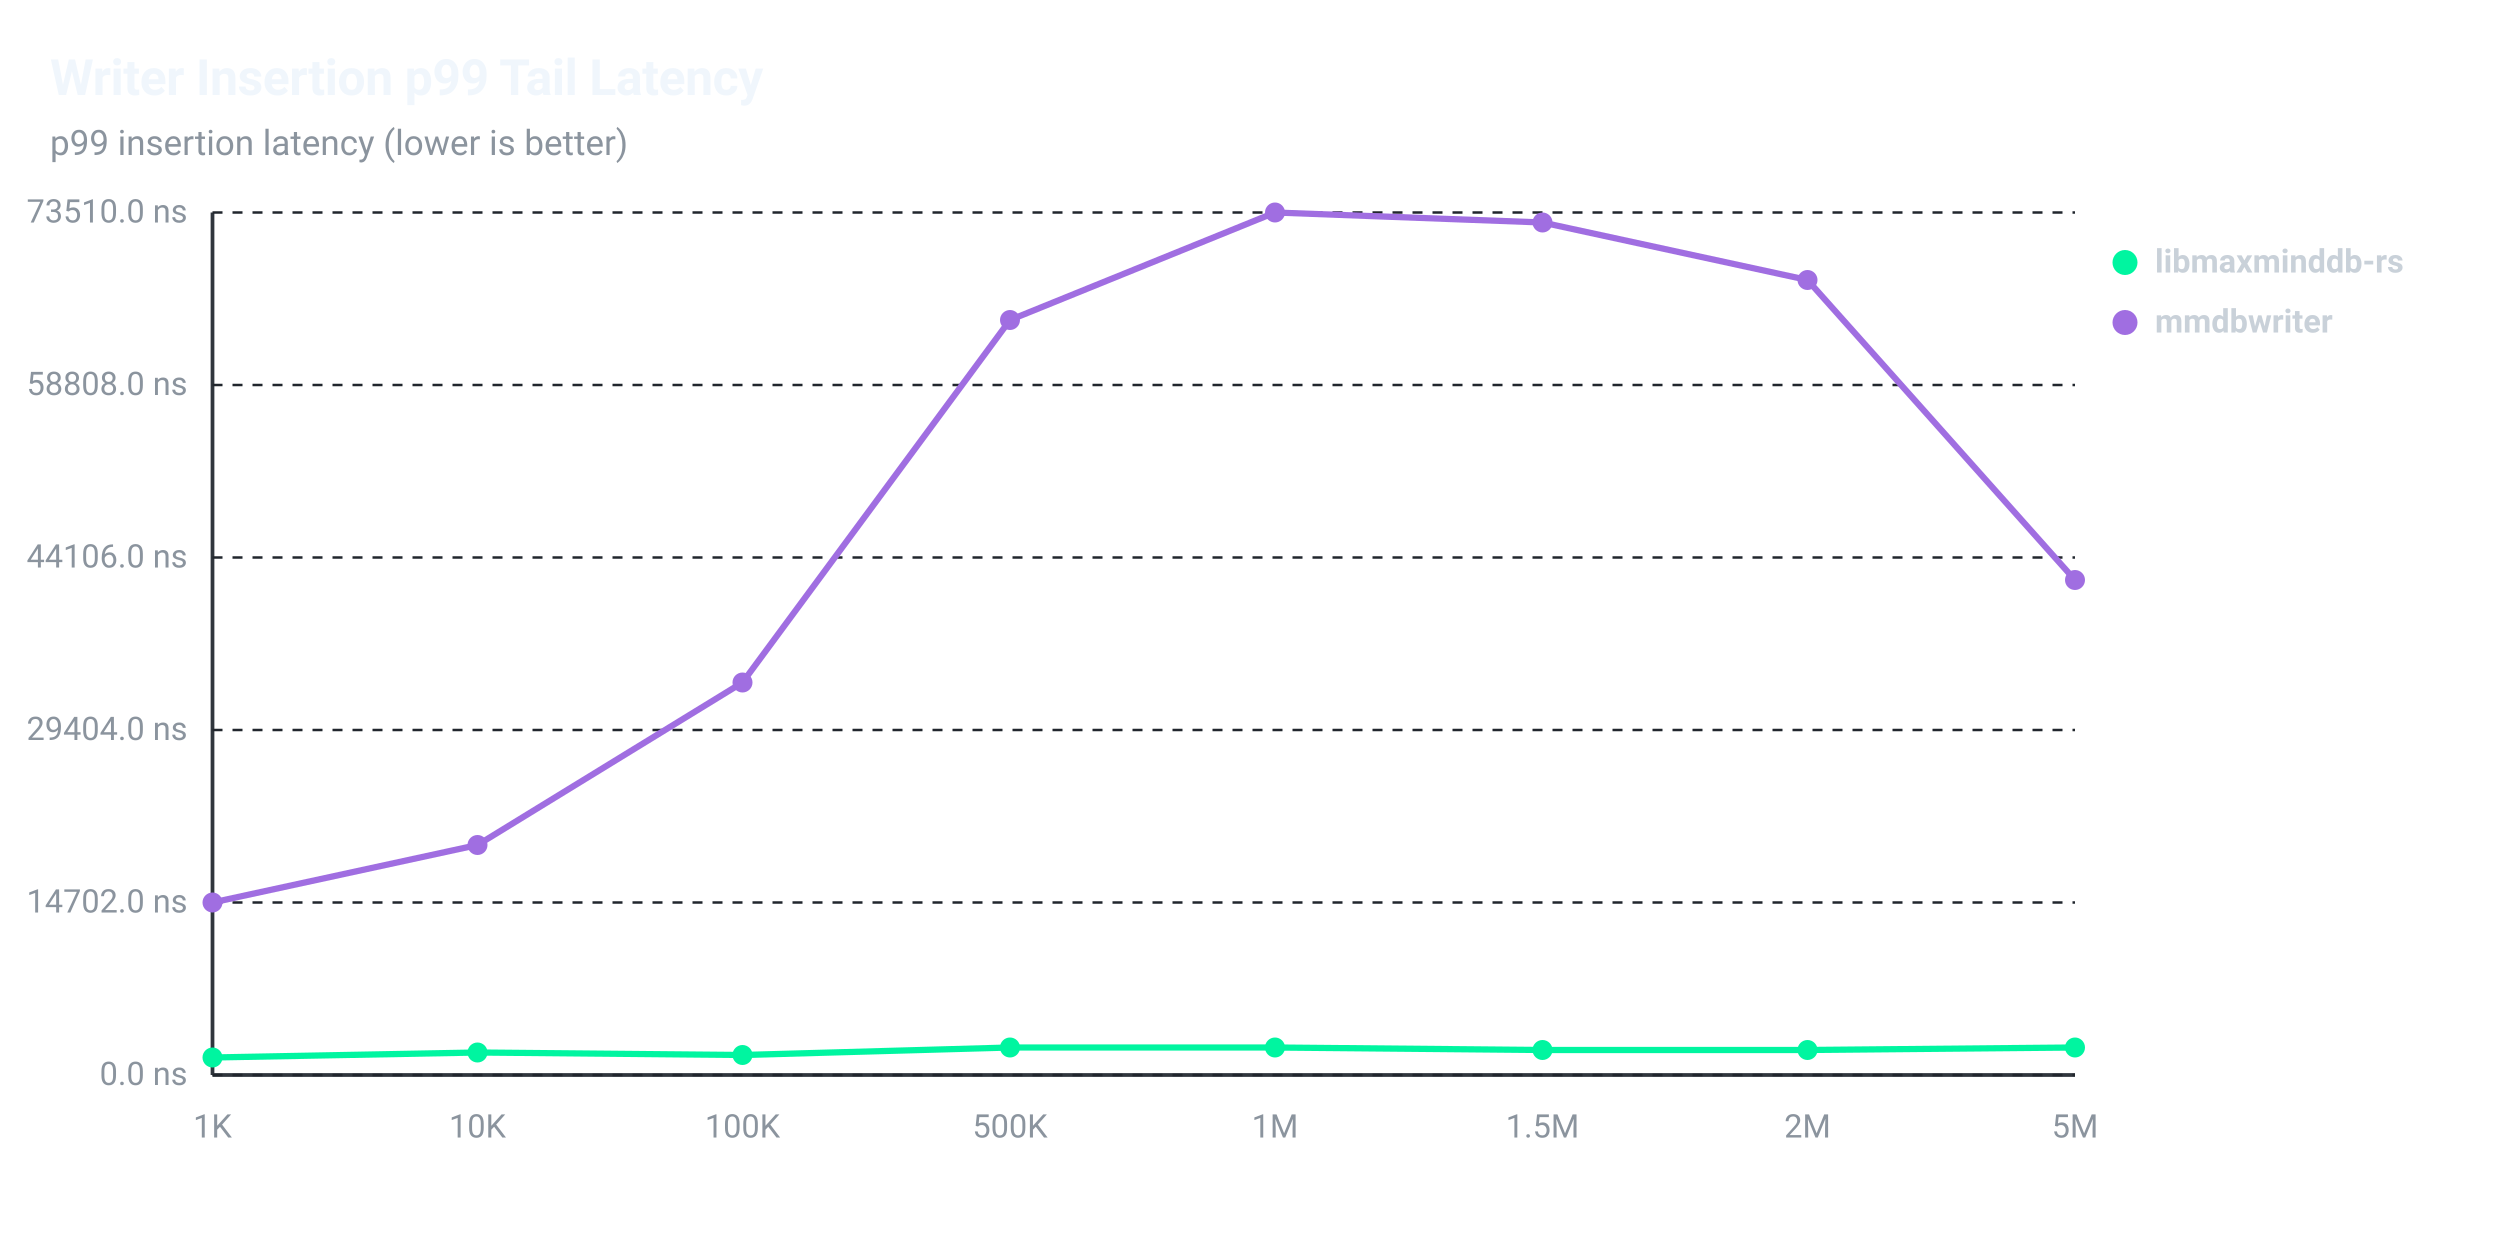
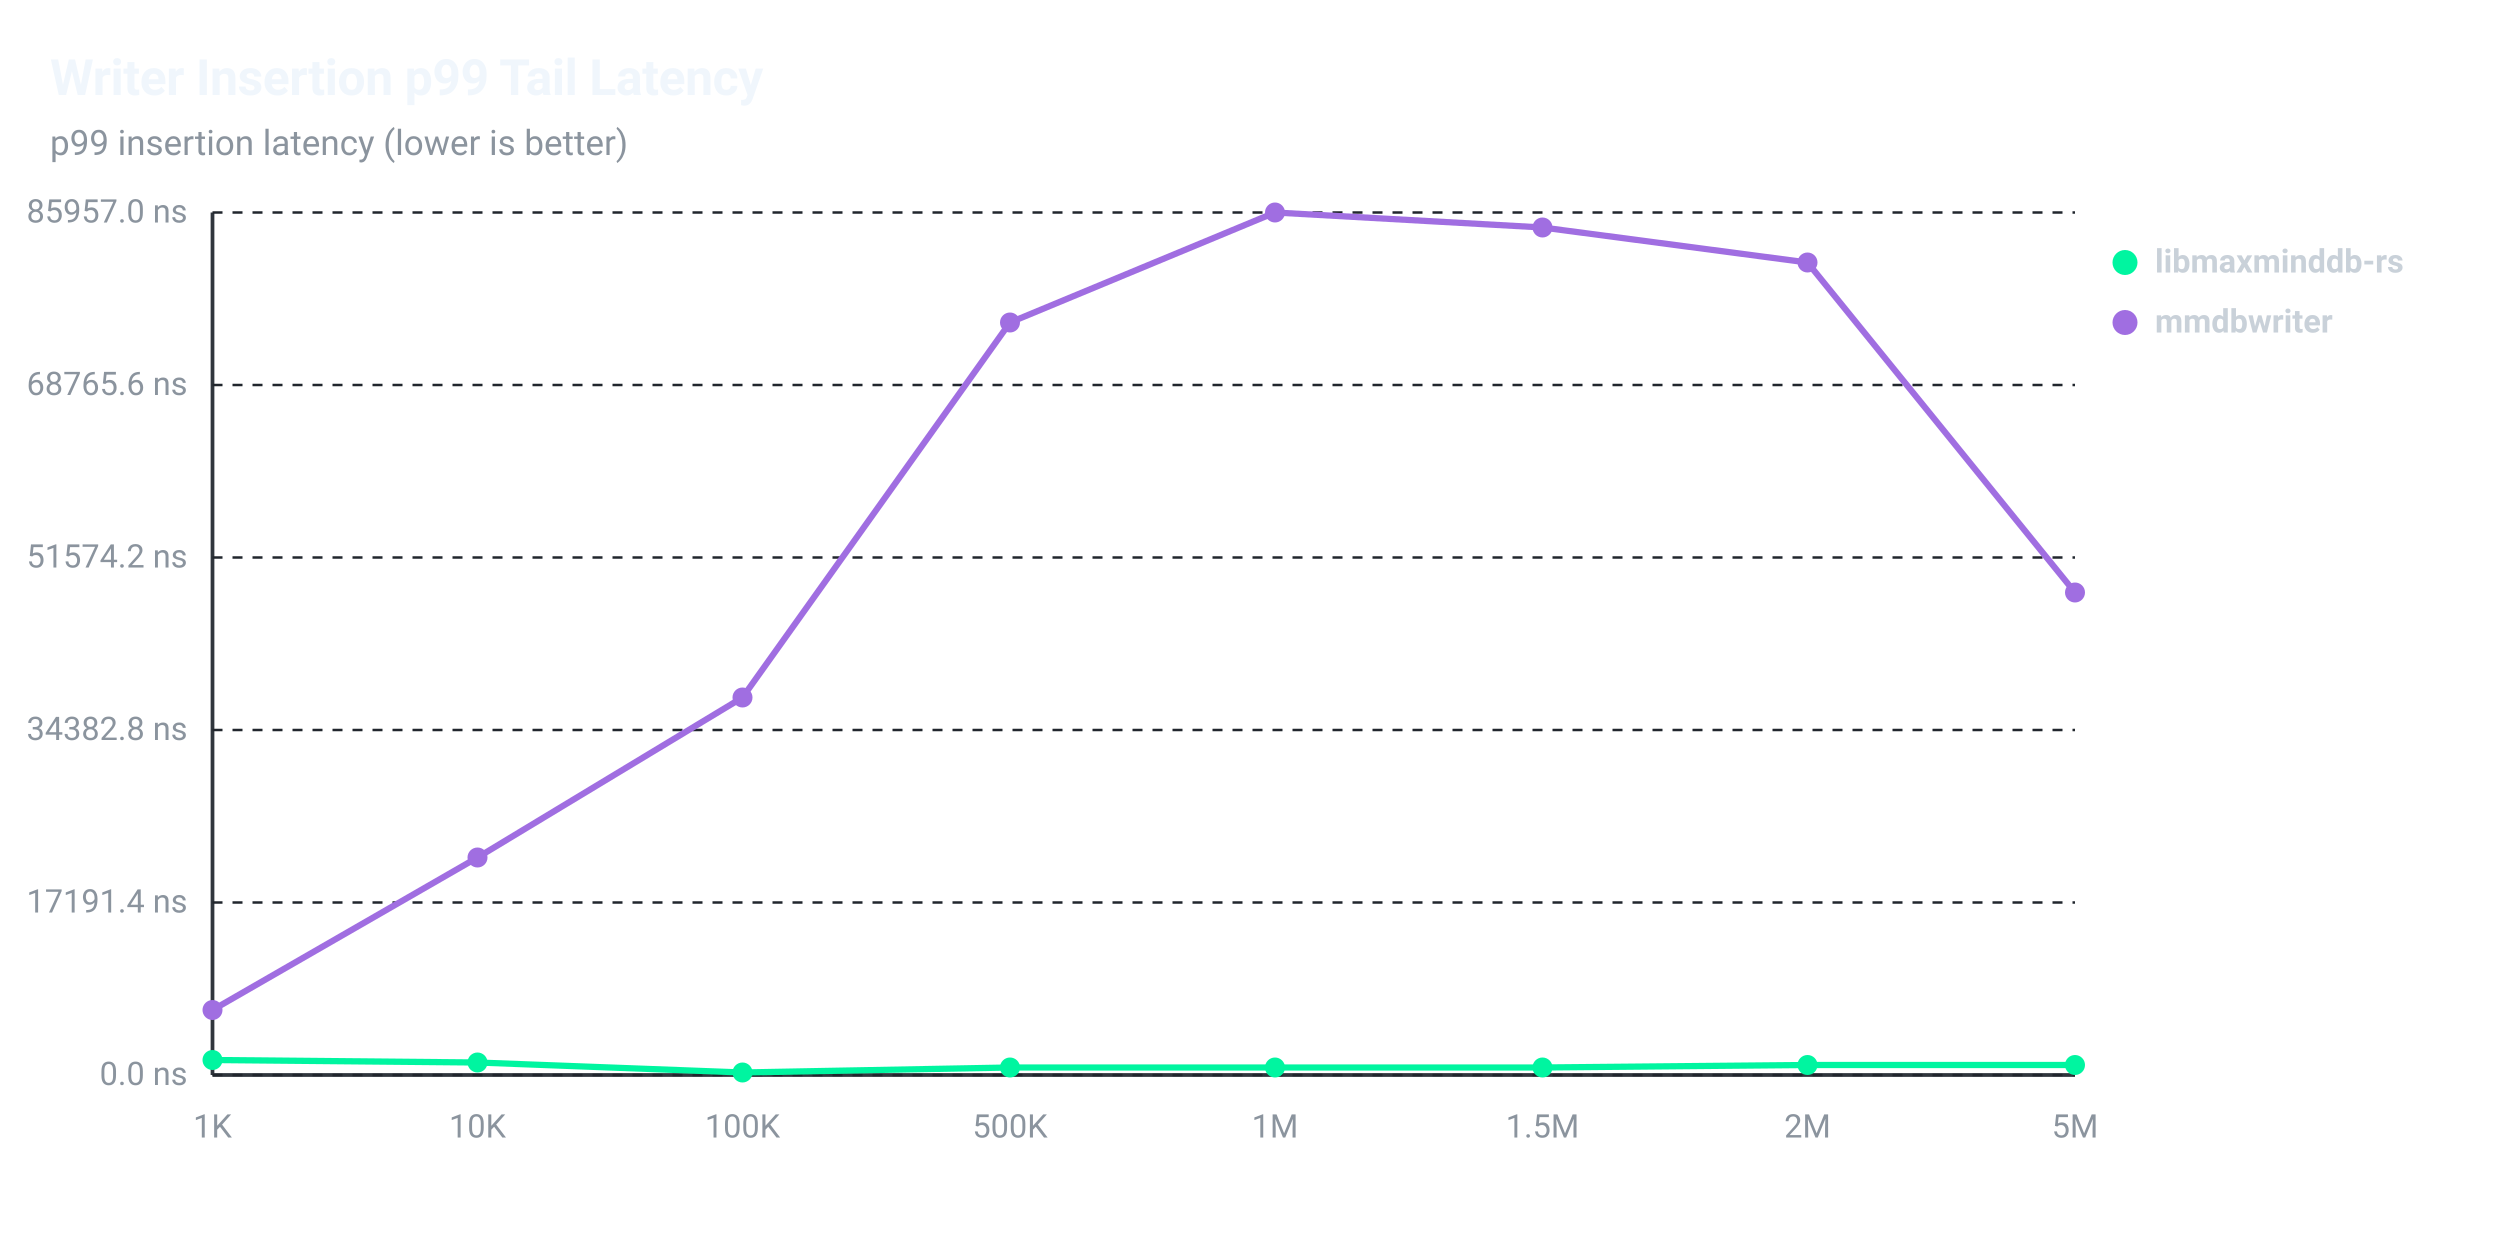
<svg xmlns="http://www.w3.org/2000/svg" viewBox="0 0 1000 500" width="100%" height="500">
  <style>svg { background-color: #0d1117; font-family: -apple-system, BlinkMacSystemFont, "Segoe UI", Roboto, Helvetica, Arial, sans-serif; }text { fill: #c9d1d9; }.chart-title { fill: #f0f6fc; font-size: 20px; font-weight: 700; letter-spacing: -0.2px; }.chart-subtitle { fill: #8b949e; font-size: 14px; font-weight: 400; }.axis-line { stroke: #30363d; stroke-width: 1.5; }.grid-line { stroke: #21262d; stroke-dasharray: 4,4; stroke-width: 1; }.axis-label { fill: #8b949e; font-size: 13px; }.svg-value { fill: #f0f6fc; font-size: 13px; font-weight: 700; }.legend-text { fill: #c9d1d9; font-size: 13px; font-weight: 600; }</style>
  <text x="20" y="38" class="chart-title">Writer Insertion p99 Tail Latency</text>
  <text x="20" y="62" class="chart-subtitle">p99 insertion latency (lower is better)</text>
  <line x1="85" y1="430" x2="830" y2="430" class="axis-line" />
  <line x1="85" y1="85" x2="85" y2="430" class="axis-line" />
  <line x1="85" y1="430" x2="830" y2="430" class="grid-line" />
  <text x="75" y="434" class="axis-label" text-anchor="end">0.0 ns</text>
  <line x1="85" y1="361" x2="830" y2="361" class="grid-line" />
-   <text x="75" y="365" class="axis-label" text-anchor="end">14702.0 ns</text>
+   <text x="75" y="365" class="axis-label" text-anchor="end">17191.4 ns</text>
  <line x1="85" y1="292" x2="830" y2="292" class="grid-line" />
-   <text x="75" y="296" class="axis-label" text-anchor="end">29404.0 ns</text>
+   <text x="75" y="296" class="axis-label" text-anchor="end">34382.8 ns</text>
  <line x1="85" y1="223" x2="830" y2="223" class="grid-line" />
-   <text x="75" y="227" class="axis-label" text-anchor="end">44106.0 ns</text>
+   <text x="75" y="227" class="axis-label" text-anchor="end">51574.2 ns</text>
  <line x1="85" y1="154" x2="830" y2="154" class="grid-line" />
-   <text x="75" y="158" class="axis-label" text-anchor="end">58808.0 ns</text>
+   <text x="75" y="158" class="axis-label" text-anchor="end">68765.6 ns</text>
  <line x1="85" y1="85" x2="830" y2="85" class="grid-line" />
-   <text x="75" y="89" class="axis-label" text-anchor="end">73510.0 ns</text>
+   <text x="75" y="89" class="axis-label" text-anchor="end">85957.0 ns</text>
  <text x="85" y="455" class="axis-label" text-anchor="middle">1K</text>
  <text x="191" y="455" class="axis-label" text-anchor="middle">10K</text>
  <text x="297" y="455" class="axis-label" text-anchor="middle">100K</text>
  <text x="404" y="455" class="axis-label" text-anchor="middle">500K</text>
  <text x="510" y="455" class="axis-label" text-anchor="middle">1M</text>
  <text x="617" y="455" class="axis-label" text-anchor="middle">1.5M</text>
  <text x="723" y="455" class="axis-label" text-anchor="middle">2M</text>
  <text x="830" y="455" class="axis-label" text-anchor="middle">5M</text>
-   <polyline points="85,423 191,421 297,422 404,419 510,419 617,420 723,420 830,419" fill="none" stroke="#00f5a0" stroke-width="2.5" stroke-linejoin="round" />
-   <circle class="" cx="85" cy="423" r="4" fill="#00f5a0" style="cursor:pointer;" />
-   <circle class="" cx="191" cy="421" r="4" fill="#00f5a0" style="cursor:pointer;" />
-   <circle class="" cx="297" cy="422" r="4" fill="#00f5a0" style="cursor:pointer;" />
-   <circle class="" cx="404" cy="419" r="4" fill="#00f5a0" style="cursor:pointer;" />
-   <circle class="" cx="510" cy="419" r="4" fill="#00f5a0" style="cursor:pointer;" />
-   <circle class="" cx="617" cy="420" r="4" fill="#00f5a0" style="cursor:pointer;" />
-   <circle class="" cx="723" cy="420" r="4" fill="#00f5a0" style="cursor:pointer;" />
-   <circle class="" cx="830" cy="419" r="4" fill="#00f5a0" style="cursor:pointer;" />
+   <polyline points="85,424 191,425 297,429 404,427 510,427 617,427 723,426 830,426" fill="none" stroke="#00f5a0" stroke-width="2.5" stroke-linejoin="round" />
+   <circle class="" cx="85" cy="424" r="4" fill="#00f5a0" style="cursor:pointer;" />
+   <circle class="" cx="191" cy="425" r="4" fill="#00f5a0" style="cursor:pointer;" />
+   <circle class="" cx="297" cy="429" r="4" fill="#00f5a0" style="cursor:pointer;" />
+   <circle class="" cx="404" cy="427" r="4" fill="#00f5a0" style="cursor:pointer;" />
+   <circle class="" cx="510" cy="427" r="4" fill="#00f5a0" style="cursor:pointer;" />
+   <circle class="" cx="617" cy="427" r="4" fill="#00f5a0" style="cursor:pointer;" />
+   <circle class="" cx="723" cy="426" r="4" fill="#00f5a0" style="cursor:pointer;" />
+   <circle class="" cx="830" cy="426" r="4" fill="#00f5a0" style="cursor:pointer;" />
  <circle class="" cx="850" cy="105" r="5" fill="#00f5a0" />
  <text x="862" y="109" class="legend-text">libmaxminddb-rs</text>
-   <polyline points="85,361 191,338 297,273 404,128 510,85 617,89 723,112 830,232" fill="none" stroke="#a06ee1" stroke-width="2.5" stroke-linejoin="round" />
-   <circle class="" cx="85" cy="361" r="4" fill="#a06ee1" style="cursor:pointer;" />
-   <circle class="" cx="191" cy="338" r="4" fill="#a06ee1" style="cursor:pointer;" />
-   <circle class="" cx="297" cy="273" r="4" fill="#a06ee1" style="cursor:pointer;" />
-   <circle class="" cx="404" cy="128" r="4" fill="#a06ee1" style="cursor:pointer;" />
+   <polyline points="85,404 191,343 297,279 404,129 510,85 617,91 723,105 830,237" fill="none" stroke="#a06ee1" stroke-width="2.5" stroke-linejoin="round" />
+   <circle class="" cx="85" cy="404" r="4" fill="#a06ee1" style="cursor:pointer;" />
+   <circle class="" cx="191" cy="343" r="4" fill="#a06ee1" style="cursor:pointer;" />
+   <circle class="" cx="297" cy="279" r="4" fill="#a06ee1" style="cursor:pointer;" />
+   <circle class="" cx="404" cy="129" r="4" fill="#a06ee1" style="cursor:pointer;" />
  <circle class="" cx="510" cy="85" r="4" fill="#a06ee1" style="cursor:pointer;" />
-   <circle class="" cx="617" cy="89" r="4" fill="#a06ee1" style="cursor:pointer;" />
-   <circle class="" cx="723" cy="112" r="4" fill="#a06ee1" style="cursor:pointer;" />
-   <circle class="" cx="830" cy="232" r="4" fill="#a06ee1" style="cursor:pointer;" />
+   <circle class="" cx="617" cy="91" r="4" fill="#a06ee1" style="cursor:pointer;" />
+   <circle class="" cx="723" cy="105" r="4" fill="#a06ee1" style="cursor:pointer;" />
+   <circle class="" cx="830" cy="237" r="4" fill="#a06ee1" style="cursor:pointer;" />
  <circle class="" cx="850" cy="129" r="5" fill="#a06ee1" />
  <text x="862" y="133" class="legend-text">mmdbwriter</text>
</svg>
